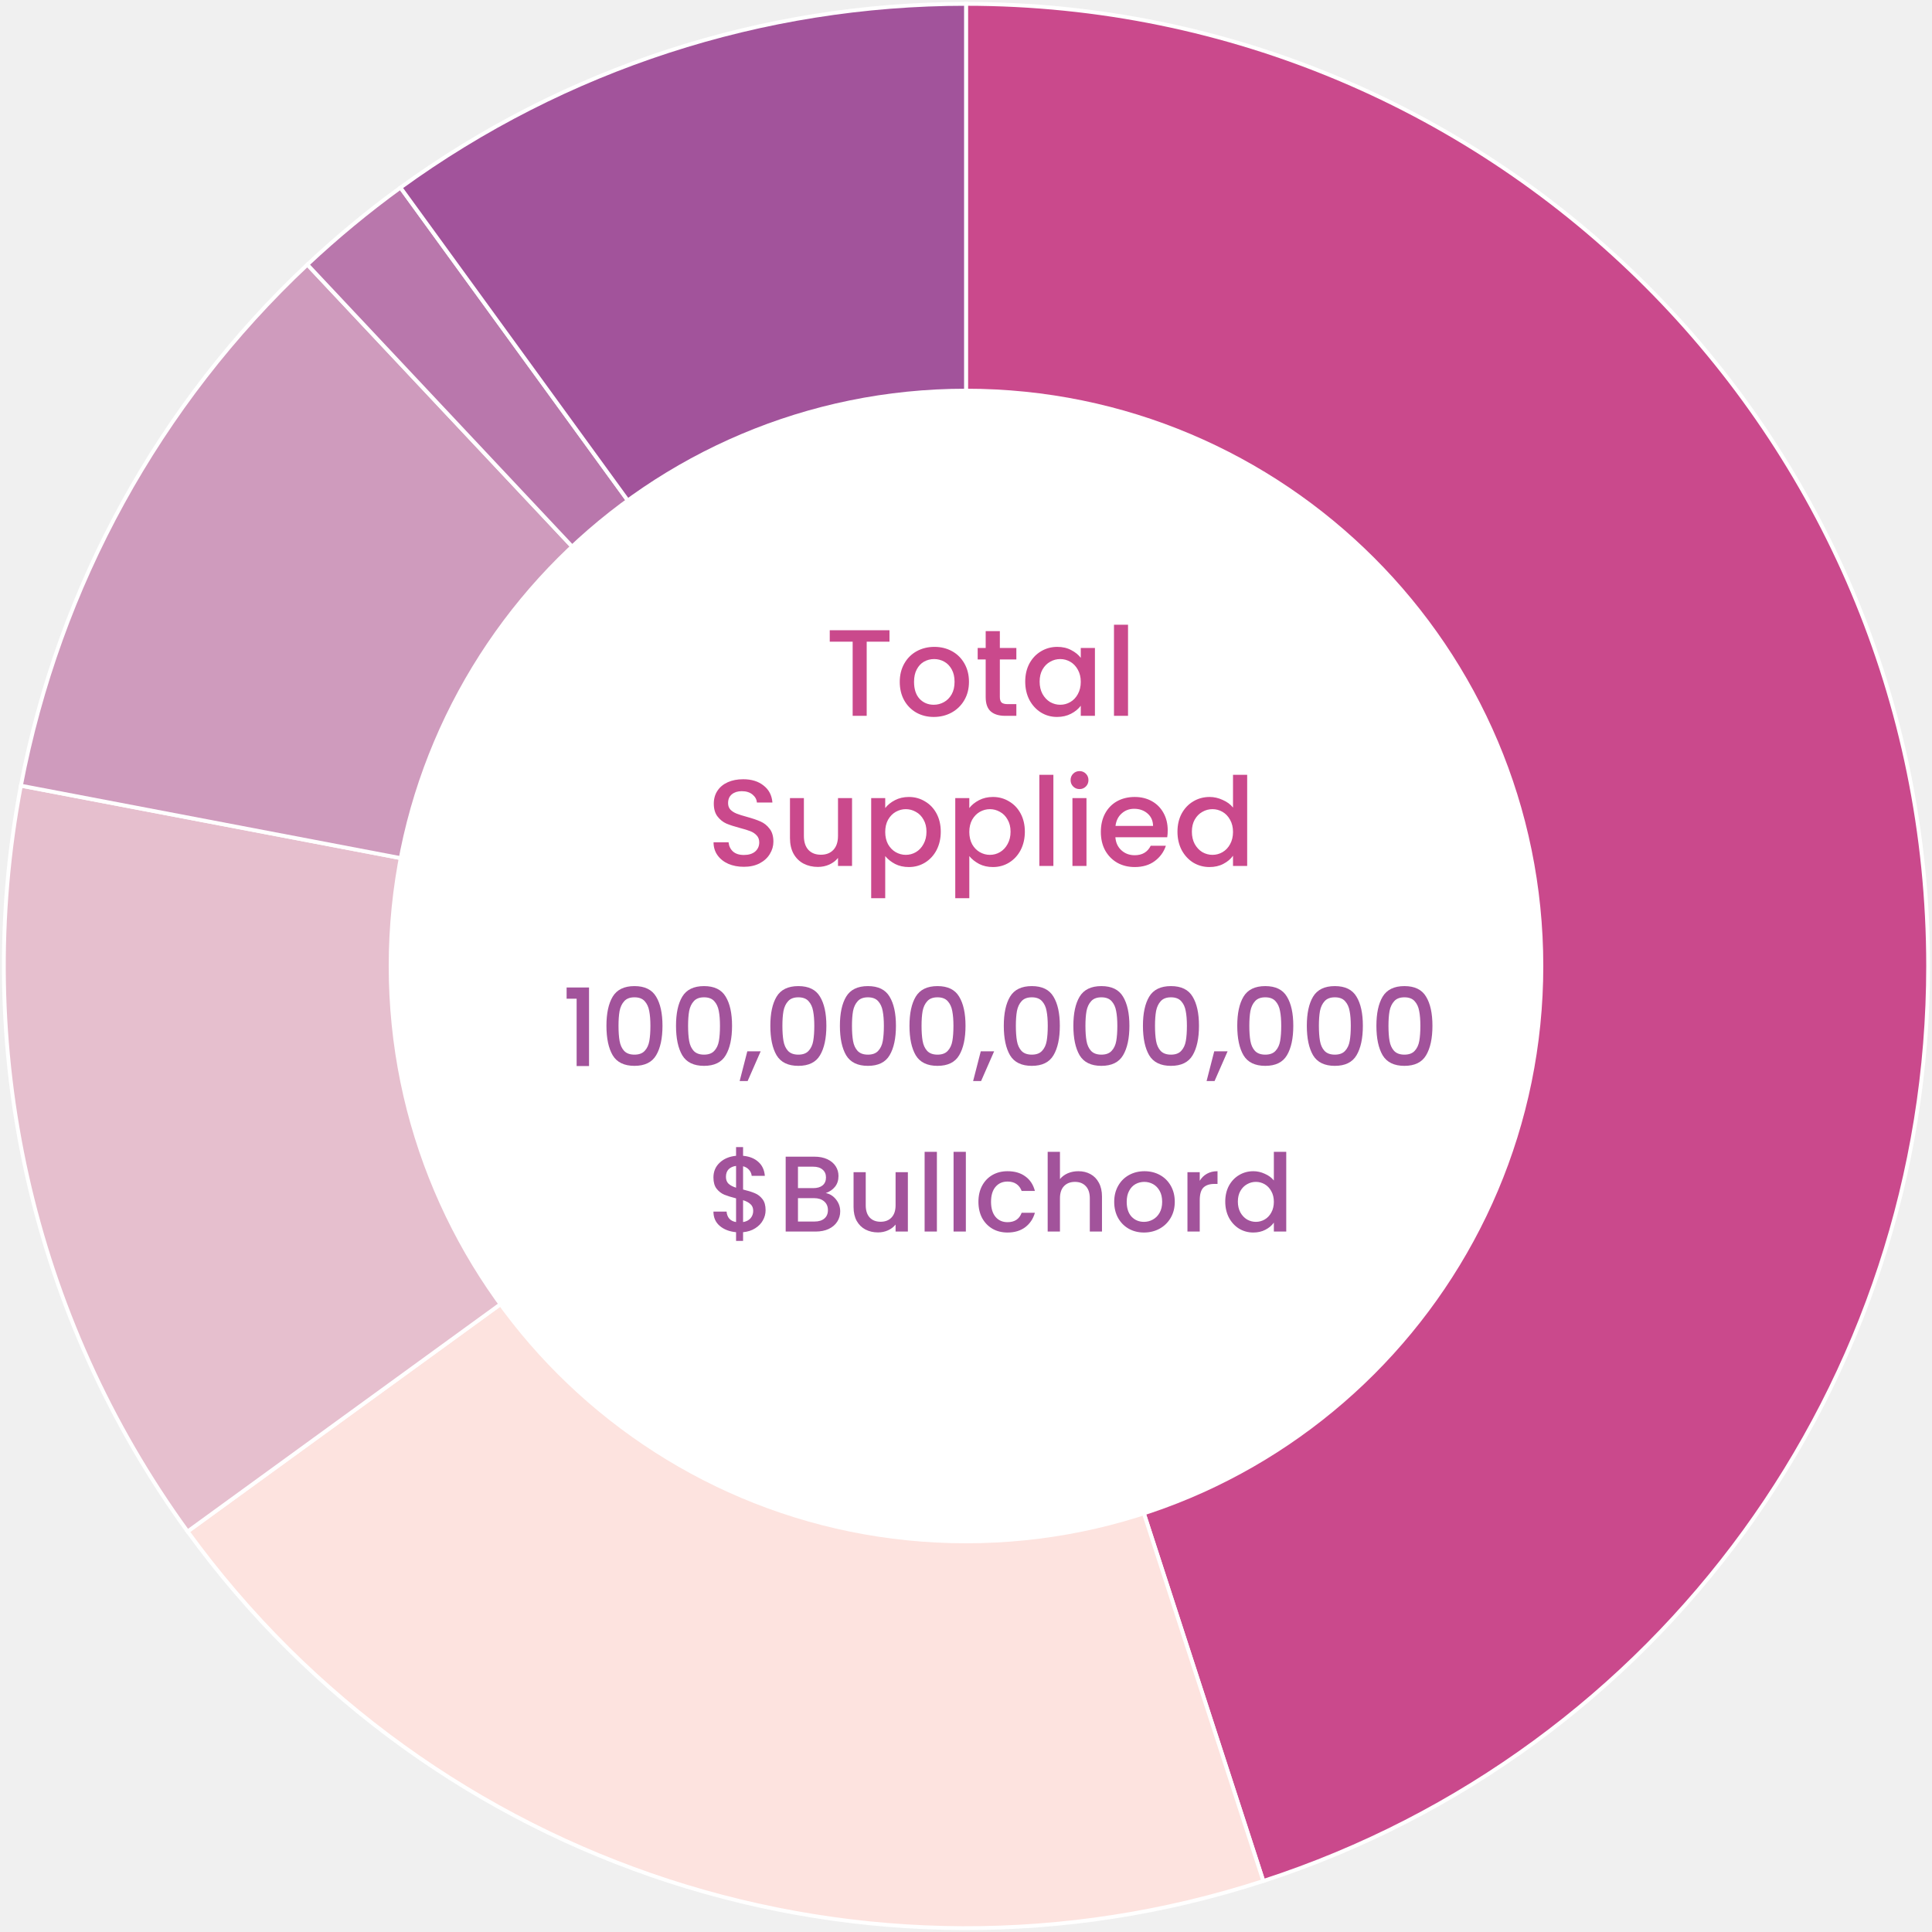
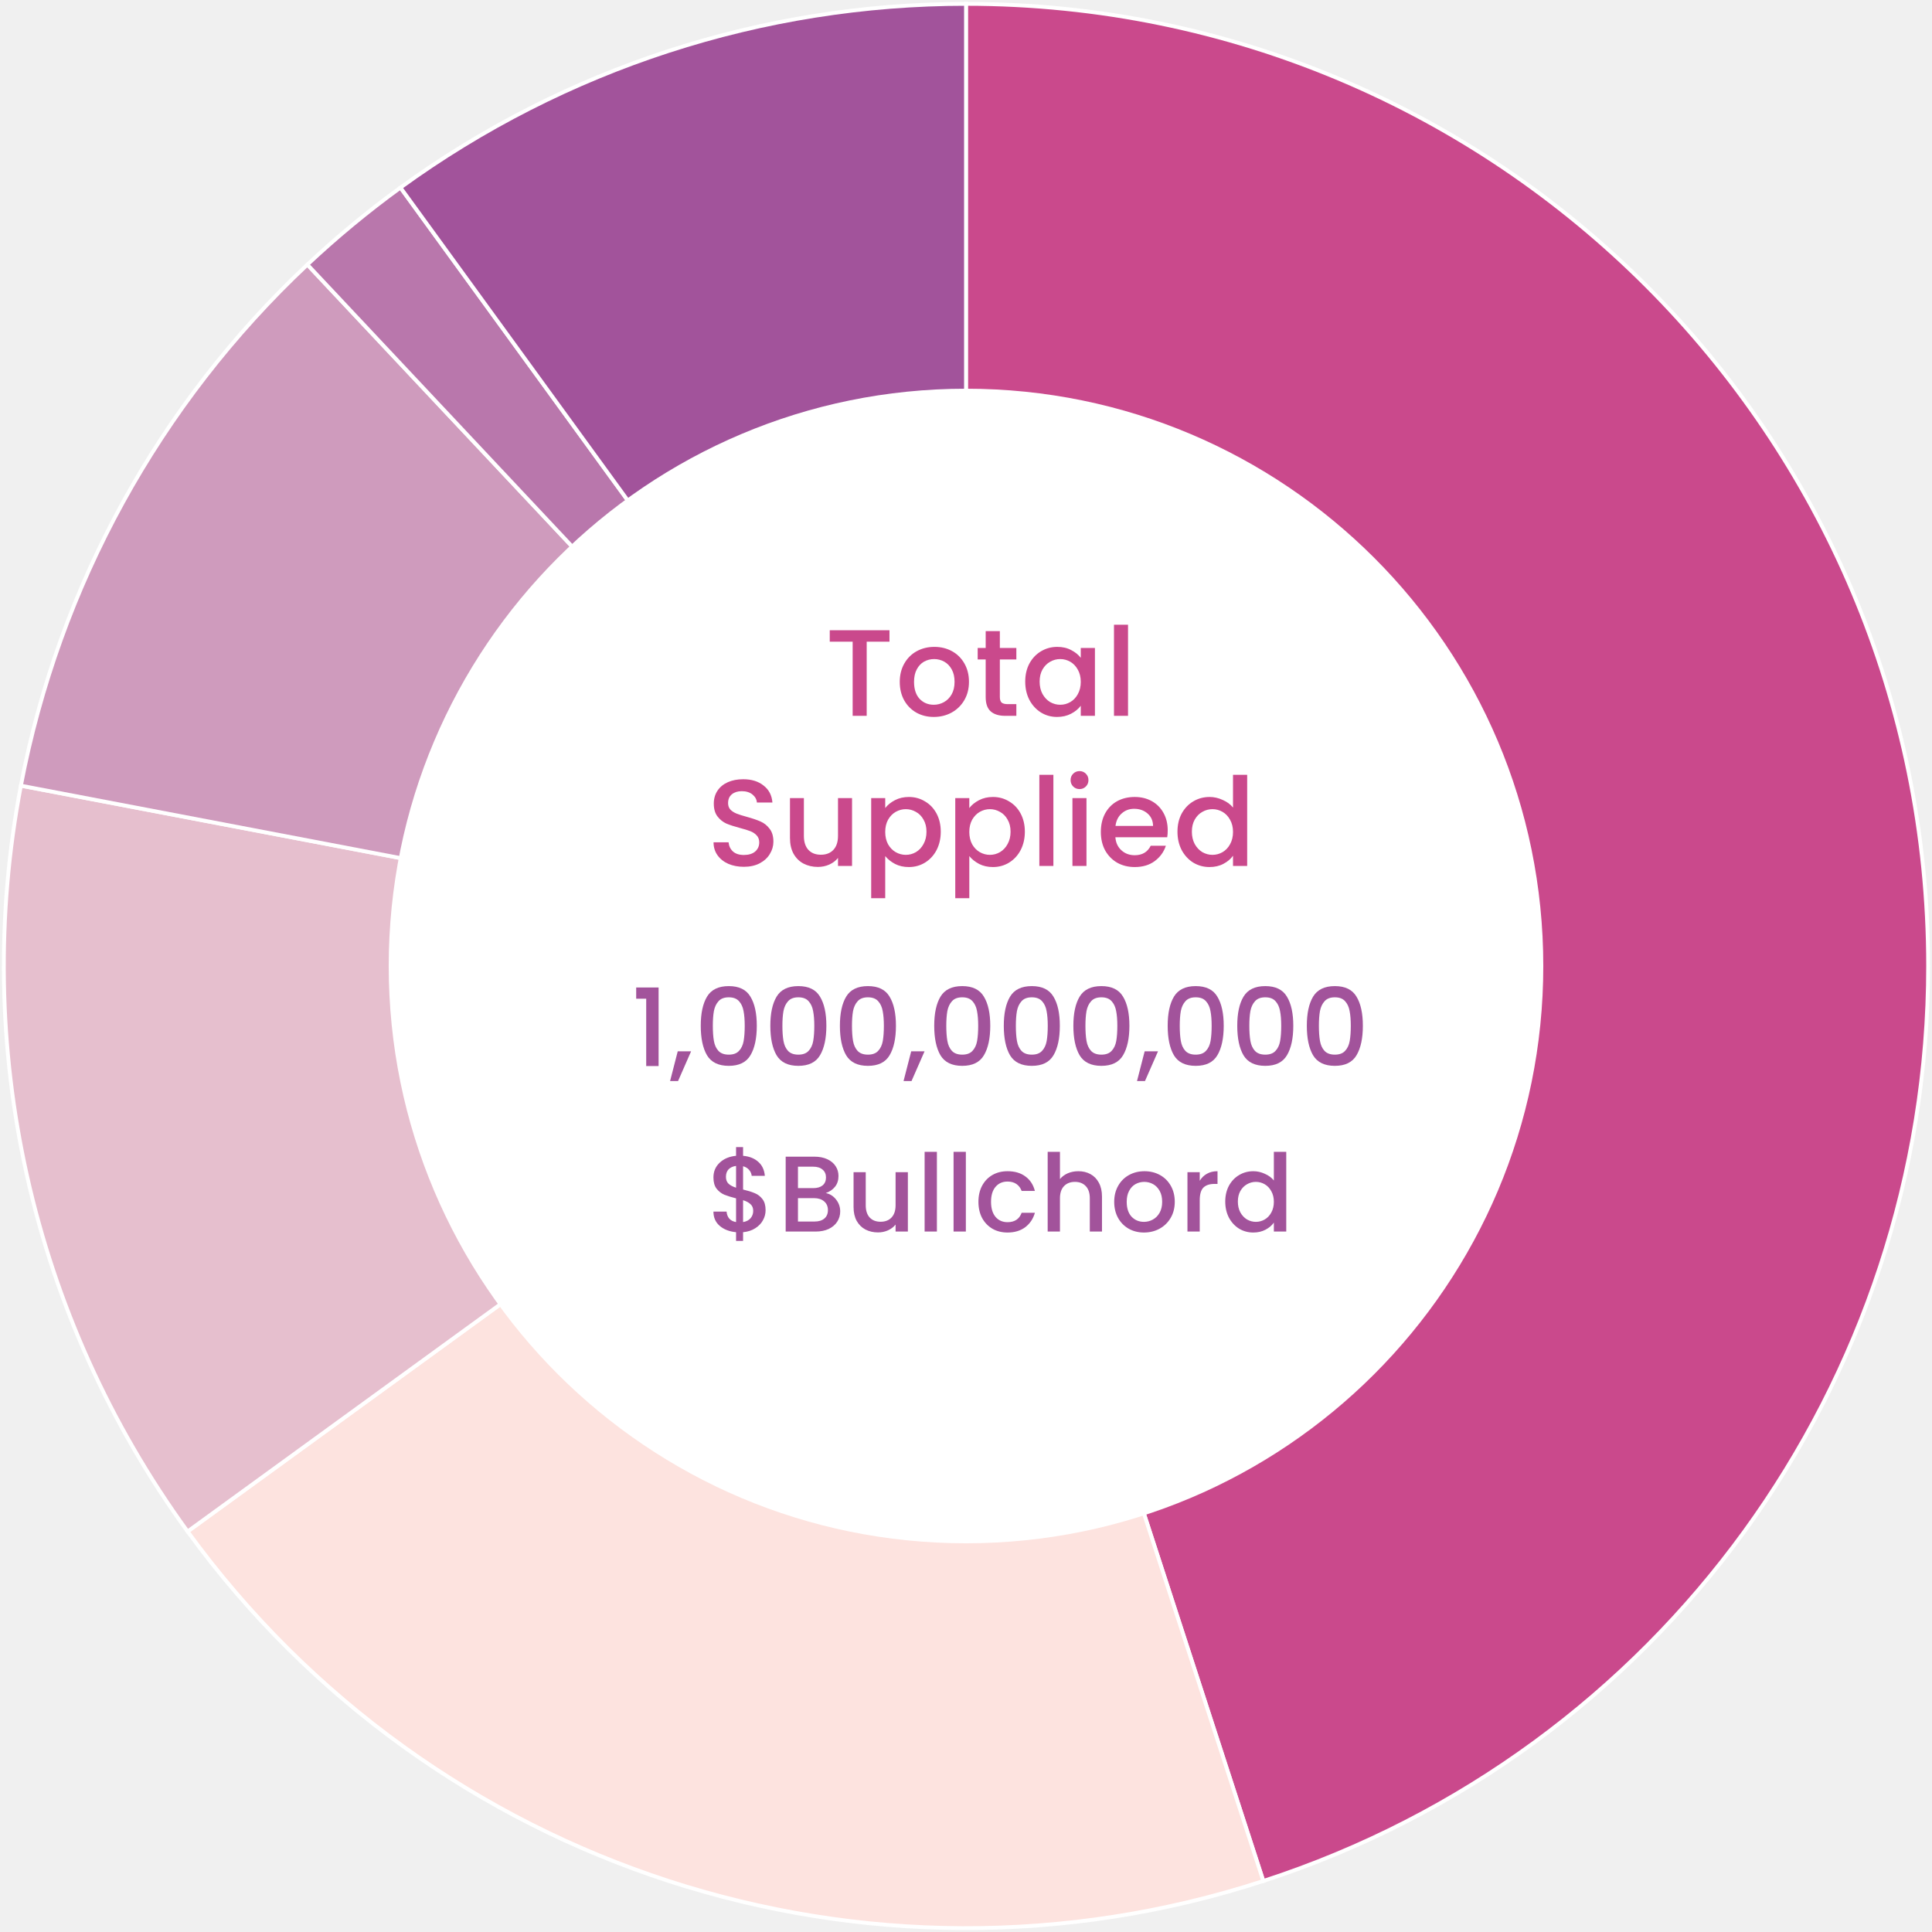
<svg xmlns="http://www.w3.org/2000/svg" width="502" height="502" viewBox="0 0 502 502" fill="none">
  <path d="M251.001 250.991V1C389.071 1 501 112.925 501 250.991C501 359.294 431.26 455.28 328.255 488.747L251.001 250.991Z" fill="#CA498C" stroke="white" />
  <path d="M251.001 250.991L328.255 488.747C225.249 522.215 112.408 485.552 48.747 397.933L251.001 250.991Z" fill="#FDE3DF" stroke="white" />
  <path d="M251.001 250.991L48.747 397.932C8.172 342.088 -7.505 271.952 5.429 204.147L251.001 250.991Z" fill="#E6BFCE" stroke="white" />
  <path d="M251.001 250.991L5.429 204.147C15.322 152.289 41.379 104.894 79.864 68.755L251.001 250.991Z" fill="#CF9BBD" stroke="white" />
  <path d="M251.001 250.991L79.864 68.755C87.501 61.585 95.58 54.901 104.055 48.744L251.001 250.991Z" fill="#B977AC" stroke="white" />
  <path d="M251.001 250.991L104.055 48.744C146.766 17.713 198.206 1 251.001 1V250.991Z" fill="#A2539B" stroke="white" />
  <circle cx="251" cy="251" r="150" fill="white" />
  <path d="M231.118 163.76V166.736H225.198V186H221.55V166.736H215.598V163.76H231.118ZM242.62 186.288C240.956 186.288 239.452 185.915 238.108 185.168C236.764 184.4 235.708 183.333 234.94 181.968C234.172 180.581 233.788 178.981 233.788 177.168C233.788 175.376 234.183 173.787 234.972 172.4C235.762 171.013 236.839 169.947 238.204 169.2C239.57 168.453 241.095 168.08 242.78 168.08C244.466 168.08 245.991 168.453 247.356 169.2C248.722 169.947 249.799 171.013 250.588 172.4C251.378 173.787 251.772 175.376 251.772 177.168C251.772 178.96 251.367 180.549 250.556 181.936C249.746 183.323 248.636 184.4 247.228 185.168C245.842 185.915 244.306 186.288 242.62 186.288ZM242.62 183.12C243.559 183.12 244.434 182.896 245.244 182.448C246.076 182 246.748 181.328 247.26 180.432C247.772 179.536 248.028 178.448 248.028 177.168C248.028 175.888 247.783 174.811 247.292 173.936C246.802 173.04 246.151 172.368 245.34 171.92C244.53 171.472 243.655 171.248 242.716 171.248C241.778 171.248 240.903 171.472 240.092 171.92C239.303 172.368 238.674 173.04 238.204 173.936C237.735 174.811 237.5 175.888 237.5 177.168C237.5 179.067 237.98 180.539 238.94 181.584C239.922 182.608 241.148 183.12 242.62 183.12ZM259.795 171.344V181.104C259.795 181.765 259.944 182.245 260.243 182.544C260.563 182.821 261.096 182.96 261.843 182.96H264.083V186H261.203C259.56 186 258.301 185.616 257.427 184.848C256.552 184.08 256.115 182.832 256.115 181.104V171.344H254.035V168.368H256.115V163.984H259.795V168.368H264.083V171.344H259.795ZM266.389 177.104C266.389 175.333 266.752 173.765 267.477 172.4C268.224 171.035 269.226 169.979 270.485 169.232C271.765 168.464 273.173 168.08 274.709 168.08C276.096 168.08 277.301 168.357 278.325 168.912C279.37 169.445 280.202 170.117 280.821 170.928V168.368H284.501V186H280.821V183.376C280.202 184.208 279.36 184.901 278.293 185.456C277.226 186.011 276.01 186.288 274.645 186.288C273.13 186.288 271.744 185.904 270.485 185.136C269.226 184.347 268.224 183.259 267.477 181.872C266.752 180.464 266.389 178.875 266.389 177.104ZM280.821 177.168C280.821 175.952 280.565 174.896 280.053 174C279.562 173.104 278.912 172.421 278.101 171.952C277.29 171.483 276.416 171.248 275.477 171.248C274.538 171.248 273.664 171.483 272.853 171.952C272.042 172.4 271.381 173.072 270.869 173.968C270.378 174.843 270.133 175.888 270.133 177.104C270.133 178.32 270.378 179.387 270.869 180.304C271.381 181.221 272.042 181.925 272.853 182.416C273.685 182.885 274.56 183.12 275.477 183.12C276.416 183.12 277.29 182.885 278.101 182.416C278.912 181.947 279.562 181.264 280.053 180.368C280.565 179.451 280.821 178.384 280.821 177.168ZM293.1 162.32V186H289.452V162.32H293.1ZM193.277 225.224C191.784 225.224 190.44 224.968 189.245 224.456C188.051 223.923 187.112 223.176 186.429 222.216C185.747 221.256 185.405 220.136 185.405 218.856H189.309C189.395 219.816 189.768 220.605 190.429 221.224C191.112 221.843 192.061 222.152 193.277 222.152C194.536 222.152 195.517 221.853 196.221 221.256C196.925 220.637 197.277 219.848 197.277 218.888C197.277 218.141 197.053 217.533 196.605 217.064C196.179 216.595 195.635 216.232 194.973 215.976C194.333 215.72 193.437 215.443 192.285 215.144C190.835 214.76 189.651 214.376 188.733 213.992C187.837 213.587 187.069 212.968 186.429 212.136C185.789 211.304 185.469 210.195 185.469 208.808C185.469 207.528 185.789 206.408 186.429 205.448C187.069 204.488 187.965 203.752 189.117 203.24C190.269 202.728 191.603 202.472 193.117 202.472C195.272 202.472 197.032 203.016 198.397 204.104C199.784 205.171 200.552 206.643 200.701 208.52H196.669C196.605 207.709 196.221 207.016 195.517 206.44C194.813 205.864 193.885 205.576 192.733 205.576C191.688 205.576 190.835 205.843 190.173 206.376C189.512 206.909 189.181 207.677 189.181 208.68C189.181 209.363 189.384 209.928 189.789 210.376C190.216 210.803 190.749 211.144 191.389 211.4C192.029 211.656 192.904 211.933 194.013 212.232C195.485 212.637 196.68 213.043 197.597 213.448C198.536 213.853 199.325 214.483 199.965 215.336C200.627 216.168 200.957 217.288 200.957 218.696C200.957 219.827 200.648 220.893 200.029 221.896C199.432 222.899 198.547 223.709 197.373 224.328C196.221 224.925 194.856 225.224 193.277 225.224ZM221.39 207.368V225H217.742V222.92C217.166 223.645 216.409 224.221 215.47 224.648C214.553 225.053 213.571 225.256 212.526 225.256C211.139 225.256 209.891 224.968 208.782 224.392C207.694 223.816 206.83 222.963 206.19 221.832C205.571 220.701 205.262 219.336 205.262 217.736V207.368H208.878V217.192C208.878 218.771 209.273 219.987 210.062 220.84C210.851 221.672 211.929 222.088 213.294 222.088C214.659 222.088 215.737 221.672 216.526 220.84C217.337 219.987 217.742 218.771 217.742 217.192V207.368H221.39ZM230.011 209.96C230.63 209.149 231.472 208.467 232.539 207.912C233.606 207.357 234.811 207.08 236.155 207.08C237.691 207.08 239.088 207.464 240.347 208.232C241.627 208.979 242.63 210.035 243.355 211.4C244.08 212.765 244.443 214.333 244.443 216.104C244.443 217.875 244.08 219.464 243.355 220.872C242.63 222.259 241.627 223.347 240.347 224.136C239.088 224.904 237.691 225.288 236.155 225.288C234.811 225.288 233.616 225.021 232.571 224.488C231.526 223.933 230.672 223.251 230.011 222.44V233.384H226.363V207.368H230.011V209.96ZM240.731 216.104C240.731 214.888 240.475 213.843 239.963 212.968C239.472 212.072 238.811 211.4 237.979 210.952C237.168 210.483 236.294 210.248 235.355 210.248C234.438 210.248 233.563 210.483 232.731 210.952C231.92 211.421 231.259 212.104 230.747 213C230.256 213.896 230.011 214.952 230.011 216.168C230.011 217.384 230.256 218.451 230.747 219.368C231.259 220.264 231.92 220.947 232.731 221.416C233.563 221.885 234.438 222.12 235.355 222.12C236.294 222.12 237.168 221.885 237.979 221.416C238.811 220.925 239.472 220.221 239.963 219.304C240.475 218.387 240.731 217.32 240.731 216.104ZM251.859 209.96C252.477 209.149 253.32 208.467 254.387 207.912C255.453 207.357 256.659 207.08 258.003 207.08C259.539 207.08 260.936 207.464 262.195 208.232C263.475 208.979 264.477 210.035 265.203 211.4C265.928 212.765 266.291 214.333 266.291 216.104C266.291 217.875 265.928 219.464 265.203 220.872C264.477 222.259 263.475 223.347 262.195 224.136C260.936 224.904 259.539 225.288 258.003 225.288C256.659 225.288 255.464 225.021 254.419 224.488C253.373 223.933 252.52 223.251 251.859 222.44V233.384H248.211V207.368H251.859V209.96ZM262.579 216.104C262.579 214.888 262.323 213.843 261.811 212.968C261.32 212.072 260.659 211.4 259.827 210.952C259.016 210.483 258.141 210.248 257.203 210.248C256.285 210.248 255.411 210.483 254.579 210.952C253.768 211.421 253.107 212.104 252.595 213C252.104 213.896 251.859 214.952 251.859 216.168C251.859 217.384 252.104 218.451 252.595 219.368C253.107 220.264 253.768 220.947 254.579 221.416C255.411 221.885 256.285 222.12 257.203 222.12C258.141 222.12 259.016 221.885 259.827 221.416C260.659 220.925 261.32 220.221 261.811 219.304C262.323 218.387 262.579 217.32 262.579 216.104ZM273.706 201.32V225H270.058V201.32H273.706ZM280.512 205.032C279.85 205.032 279.296 204.808 278.848 204.36C278.4 203.912 278.176 203.357 278.176 202.696C278.176 202.035 278.4 201.48 278.848 201.032C279.296 200.584 279.85 200.36 280.512 200.36C281.152 200.36 281.696 200.584 282.144 201.032C282.592 201.48 282.816 202.035 282.816 202.696C282.816 203.357 282.592 203.912 282.144 204.36C281.696 204.808 281.152 205.032 280.512 205.032ZM282.304 207.368V225H278.656V207.368H282.304ZM303.413 215.752C303.413 216.413 303.37 217.011 303.285 217.544H289.813C289.92 218.952 290.442 220.083 291.381 220.936C292.32 221.789 293.472 222.216 294.837 222.216C296.8 222.216 298.186 221.395 298.997 219.752H302.933C302.4 221.373 301.429 222.707 300.021 223.752C298.634 224.776 296.906 225.288 294.837 225.288C293.152 225.288 291.637 224.915 290.293 224.168C288.97 223.4 287.925 222.333 287.157 220.968C286.41 219.581 286.037 217.981 286.037 216.168C286.037 214.355 286.4 212.765 287.125 211.4C287.872 210.013 288.906 208.947 290.229 208.2C291.573 207.453 293.109 207.08 294.837 207.08C296.501 207.08 297.984 207.443 299.285 208.168C300.586 208.893 301.6 209.917 302.325 211.24C303.05 212.541 303.413 214.045 303.413 215.752ZM299.605 214.6C299.584 213.256 299.104 212.179 298.165 211.368C297.226 210.557 296.064 210.152 294.677 210.152C293.418 210.152 292.341 210.557 291.445 211.368C290.549 212.157 290.016 213.235 289.845 214.6H299.605ZM305.947 216.104C305.947 214.333 306.31 212.765 307.035 211.4C307.782 210.035 308.784 208.979 310.043 208.232C311.323 207.464 312.742 207.08 314.299 207.08C315.451 207.08 316.582 207.336 317.691 207.848C318.822 208.339 319.718 209 320.379 209.832V201.32H324.059V225H320.379V222.344C319.782 223.197 318.95 223.901 317.883 224.456C316.838 225.011 315.632 225.288 314.267 225.288C312.731 225.288 311.323 224.904 310.043 224.136C308.784 223.347 307.782 222.259 307.035 220.872C306.31 219.464 305.947 217.875 305.947 216.104ZM320.379 216.168C320.379 214.952 320.123 213.896 319.611 213C319.12 212.104 318.47 211.421 317.659 210.952C316.848 210.483 315.974 210.248 315.035 210.248C314.096 210.248 313.222 210.483 312.411 210.952C311.6 211.4 310.939 212.072 310.427 212.968C309.936 213.843 309.691 214.888 309.691 216.104C309.691 217.32 309.936 218.387 310.427 219.304C310.939 220.221 311.6 220.925 312.411 221.416C313.243 221.885 314.118 222.12 315.035 222.12C315.974 222.12 316.848 221.885 317.659 221.416C318.47 220.947 319.12 220.264 319.611 219.368C320.123 218.451 320.379 217.384 320.379 216.168Z" fill="#CA498C" />
-   <path d="M147.226 259.5V256.588H153.05V277H149.83V259.5H147.226ZM157.575 266.528C157.575 263.299 158.116 260.779 159.199 258.968C160.3 257.139 162.185 256.224 164.855 256.224C167.524 256.224 169.4 257.139 170.483 258.968C171.584 260.779 172.135 263.299 172.135 266.528C172.135 269.795 171.584 272.352 170.483 274.2C169.4 276.029 167.524 276.944 164.855 276.944C162.185 276.944 160.3 276.029 159.199 274.2C158.116 272.352 157.575 269.795 157.575 266.528ZM168.999 266.528C168.999 265.016 168.896 263.737 168.691 262.692C168.504 261.647 168.112 260.797 167.515 260.144C166.917 259.472 166.031 259.136 164.855 259.136C163.679 259.136 162.792 259.472 162.195 260.144C161.597 260.797 161.196 261.647 160.991 262.692C160.804 263.737 160.711 265.016 160.711 266.528C160.711 268.096 160.804 269.412 160.991 270.476C161.177 271.54 161.569 272.399 162.167 273.052C162.783 273.705 163.679 274.032 164.855 274.032C166.031 274.032 166.917 273.705 167.515 273.052C168.131 272.399 168.532 271.54 168.719 270.476C168.905 269.412 168.999 268.096 168.999 266.528ZM175.652 266.528C175.652 263.299 176.194 260.779 177.276 258.968C178.378 257.139 180.263 256.224 182.932 256.224C185.602 256.224 187.478 257.139 188.56 258.968C189.662 260.779 190.212 263.299 190.212 266.528C190.212 269.795 189.662 272.352 188.56 274.2C187.478 276.029 185.602 276.944 182.932 276.944C180.263 276.944 178.378 276.029 177.276 274.2C176.194 272.352 175.652 269.795 175.652 266.528ZM187.076 266.528C187.076 265.016 186.974 263.737 186.768 262.692C186.582 261.647 186.19 260.797 185.592 260.144C184.995 259.472 184.108 259.136 182.932 259.136C181.756 259.136 180.87 259.472 180.272 260.144C179.675 260.797 179.274 261.647 179.068 262.692C178.882 263.737 178.788 265.016 178.788 266.528C178.788 268.096 178.882 269.412 179.068 270.476C179.255 271.54 179.647 272.399 180.244 273.052C180.86 273.705 181.756 274.032 182.932 274.032C184.108 274.032 184.995 273.705 185.592 273.052C186.208 272.399 186.61 271.54 186.796 270.476C186.983 269.412 187.076 268.096 187.076 266.528ZM197.65 273.164L194.262 280.892H192.19L194.178 273.164H197.65ZM200.159 266.528C200.159 263.299 200.7 260.779 201.783 258.968C202.884 257.139 204.769 256.224 207.439 256.224C210.108 256.224 211.984 257.139 213.067 258.968C214.168 260.779 214.719 263.299 214.719 266.528C214.719 269.795 214.168 272.352 213.067 274.2C211.984 276.029 210.108 276.944 207.439 276.944C204.769 276.944 202.884 276.029 201.783 274.2C200.7 272.352 200.159 269.795 200.159 266.528ZM211.583 266.528C211.583 265.016 211.48 263.737 211.275 262.692C211.088 261.647 210.696 260.797 210.099 260.144C209.501 259.472 208.615 259.136 207.439 259.136C206.263 259.136 205.376 259.472 204.779 260.144C204.181 260.797 203.78 261.647 203.575 262.692C203.388 263.737 203.295 265.016 203.295 266.528C203.295 268.096 203.388 269.412 203.575 270.476C203.761 271.54 204.153 272.399 204.751 273.052C205.367 273.705 206.263 274.032 207.439 274.032C208.615 274.032 209.501 273.705 210.099 273.052C210.715 272.399 211.116 271.54 211.303 270.476C211.489 269.412 211.583 268.096 211.583 266.528ZM218.236 266.528C218.236 263.299 218.778 260.779 219.86 258.968C220.962 257.139 222.847 256.224 225.516 256.224C228.186 256.224 230.062 257.139 231.144 258.968C232.246 260.779 232.796 263.299 232.796 266.528C232.796 269.795 232.246 272.352 231.144 274.2C230.062 276.029 228.186 276.944 225.516 276.944C222.847 276.944 220.962 276.029 219.86 274.2C218.778 272.352 218.236 269.795 218.236 266.528ZM229.66 266.528C229.66 265.016 229.558 263.737 229.352 262.692C229.166 261.647 228.774 260.797 228.176 260.144C227.579 259.472 226.692 259.136 225.516 259.136C224.34 259.136 223.454 259.472 222.856 260.144C222.259 260.797 221.858 261.647 221.652 262.692C221.466 263.737 221.372 265.016 221.372 266.528C221.372 268.096 221.466 269.412 221.652 270.476C221.839 271.54 222.231 272.399 222.828 273.052C223.444 273.705 224.34 274.032 225.516 274.032C226.692 274.032 227.579 273.705 228.176 273.052C228.792 272.399 229.194 271.54 229.38 270.476C229.567 269.412 229.66 268.096 229.66 266.528ZM236.314 266.528C236.314 263.299 236.855 260.779 237.938 258.968C239.039 257.139 240.924 256.224 243.594 256.224C246.263 256.224 248.139 257.139 249.222 258.968C250.323 260.779 250.874 263.299 250.874 266.528C250.874 269.795 250.323 272.352 249.222 274.2C248.139 276.029 246.263 276.944 243.594 276.944C240.924 276.944 239.039 276.029 237.938 274.2C236.855 272.352 236.314 269.795 236.314 266.528ZM247.738 266.528C247.738 265.016 247.635 263.737 247.43 262.692C247.243 261.647 246.851 260.797 246.254 260.144C245.656 259.472 244.77 259.136 243.594 259.136C242.418 259.136 241.531 259.472 240.934 260.144C240.336 260.797 239.935 261.647 239.73 262.692C239.543 263.737 239.45 265.016 239.45 266.528C239.45 268.096 239.543 269.412 239.73 270.476C239.916 271.54 240.308 272.399 240.906 273.052C241.522 273.705 242.418 274.032 243.594 274.032C244.77 274.032 245.656 273.705 246.254 273.052C246.87 272.399 247.271 271.54 247.458 270.476C247.644 269.412 247.738 268.096 247.738 266.528ZM258.311 273.164L254.923 280.892H252.851L254.839 273.164H258.311ZM260.82 266.528C260.82 263.299 261.362 260.779 262.444 258.968C263.546 257.139 265.431 256.224 268.1 256.224C270.77 256.224 272.646 257.139 273.728 258.968C274.83 260.779 275.38 263.299 275.38 266.528C275.38 269.795 274.83 272.352 273.728 274.2C272.646 276.029 270.77 276.944 268.1 276.944C265.431 276.944 263.546 276.029 262.444 274.2C261.362 272.352 260.82 269.795 260.82 266.528ZM272.244 266.528C272.244 265.016 272.142 263.737 271.936 262.692C271.75 261.647 271.358 260.797 270.76 260.144C270.163 259.472 269.276 259.136 268.1 259.136C266.924 259.136 266.038 259.472 265.44 260.144C264.843 260.797 264.442 261.647 264.236 262.692C264.05 263.737 263.956 265.016 263.956 266.528C263.956 268.096 264.05 269.412 264.236 270.476C264.423 271.54 264.815 272.399 265.412 273.052C266.028 273.705 266.924 274.032 268.1 274.032C269.276 274.032 270.163 273.705 270.76 273.052C271.376 272.399 271.778 271.54 271.964 270.476C272.151 269.412 272.244 268.096 272.244 266.528ZM278.898 266.528C278.898 263.299 279.439 260.779 280.522 258.968C281.623 257.139 283.508 256.224 286.178 256.224C288.847 256.224 290.723 257.139 291.806 258.968C292.907 260.779 293.458 263.299 293.458 266.528C293.458 269.795 292.907 272.352 291.806 274.2C290.723 276.029 288.847 276.944 286.178 276.944C283.508 276.944 281.623 276.029 280.522 274.2C279.439 272.352 278.898 269.795 278.898 266.528ZM290.322 266.528C290.322 265.016 290.219 263.737 290.014 262.692C289.827 261.647 289.435 260.797 288.838 260.144C288.24 259.472 287.354 259.136 286.178 259.136C285.002 259.136 284.115 259.472 283.518 260.144C282.92 260.797 282.519 261.647 282.314 262.692C282.127 263.737 282.034 265.016 282.034 266.528C282.034 268.096 282.127 269.412 282.314 270.476C282.5 271.54 282.892 272.399 283.49 273.052C284.106 273.705 285.002 274.032 286.178 274.032C287.354 274.032 288.24 273.705 288.838 273.052C289.454 272.399 289.855 271.54 290.042 270.476C290.228 269.412 290.322 268.096 290.322 266.528ZM296.975 266.528C296.975 263.299 297.517 260.779 298.599 258.968C299.701 257.139 301.586 256.224 304.255 256.224C306.925 256.224 308.801 257.139 309.883 258.968C310.985 260.779 311.535 263.299 311.535 266.528C311.535 269.795 310.985 272.352 309.883 274.2C308.801 276.029 306.925 276.944 304.255 276.944C301.586 276.944 299.701 276.029 298.599 274.2C297.517 272.352 296.975 269.795 296.975 266.528ZM308.399 266.528C308.399 265.016 308.297 263.737 308.091 262.692C307.905 261.647 307.513 260.797 306.915 260.144C306.318 259.472 305.431 259.136 304.255 259.136C303.079 259.136 302.193 259.472 301.595 260.144C300.998 260.797 300.597 261.647 300.391 262.692C300.205 263.737 300.111 265.016 300.111 266.528C300.111 268.096 300.205 269.412 300.391 270.476C300.578 271.54 300.97 272.399 301.567 273.052C302.183 273.705 303.079 274.032 304.255 274.032C305.431 274.032 306.318 273.705 306.915 273.052C307.531 272.399 307.933 271.54 308.119 270.476C308.306 269.412 308.399 268.096 308.399 266.528ZM318.973 273.164L315.585 280.892H313.513L315.501 273.164H318.973ZM321.482 266.528C321.482 263.299 322.023 260.779 323.106 258.968C324.207 257.139 326.093 256.224 328.762 256.224C331.431 256.224 333.307 257.139 334.39 258.968C335.491 260.779 336.042 263.299 336.042 266.528C336.042 269.795 335.491 272.352 334.39 274.2C333.307 276.029 331.431 276.944 328.762 276.944C326.093 276.944 324.207 276.029 323.106 274.2C322.023 272.352 321.482 269.795 321.482 266.528ZM332.906 266.528C332.906 265.016 332.803 263.737 332.598 262.692C332.411 261.647 332.019 260.797 331.422 260.144C330.825 259.472 329.938 259.136 328.762 259.136C327.586 259.136 326.699 259.472 326.102 260.144C325.505 260.797 325.103 261.647 324.898 262.692C324.711 263.737 324.618 265.016 324.618 266.528C324.618 268.096 324.711 269.412 324.898 270.476C325.085 271.54 325.477 272.399 326.074 273.052C326.69 273.705 327.586 274.032 328.762 274.032C329.938 274.032 330.825 273.705 331.422 273.052C332.038 272.399 332.439 271.54 332.626 270.476C332.813 269.412 332.906 268.096 332.906 266.528ZM339.559 266.528C339.559 263.299 340.101 260.779 341.183 258.968C342.285 257.139 344.17 256.224 346.839 256.224C349.509 256.224 351.385 257.139 352.467 258.968C353.569 260.779 354.119 263.299 354.119 266.528C354.119 269.795 353.569 272.352 352.467 274.2C351.385 276.029 349.509 276.944 346.839 276.944C344.17 276.944 342.285 276.029 341.183 274.2C340.101 272.352 339.559 269.795 339.559 266.528ZM350.983 266.528C350.983 265.016 350.881 263.737 350.675 262.692C350.489 261.647 350.097 260.797 349.499 260.144C348.902 259.472 348.015 259.136 346.839 259.136C345.663 259.136 344.777 259.472 344.179 260.144C343.582 260.797 343.181 261.647 342.975 262.692C342.789 263.737 342.695 265.016 342.695 266.528C342.695 268.096 342.789 269.412 342.975 270.476C343.162 271.54 343.554 272.399 344.151 273.052C344.767 273.705 345.663 274.032 346.839 274.032C348.015 274.032 348.902 273.705 349.499 273.052C350.115 272.399 350.517 271.54 350.703 270.476C350.89 269.412 350.983 268.096 350.983 266.528ZM357.637 266.528C357.637 263.299 358.178 260.779 359.261 258.968C360.362 257.139 362.248 256.224 364.917 256.224C367.586 256.224 369.462 257.139 370.545 258.968C371.646 260.779 372.197 263.299 372.197 266.528C372.197 269.795 371.646 272.352 370.545 274.2C369.462 276.029 367.586 276.944 364.917 276.944C362.248 276.944 360.362 276.029 359.261 274.2C358.178 272.352 357.637 269.795 357.637 266.528ZM369.061 266.528C369.061 265.016 368.958 263.737 368.753 262.692C368.566 261.647 368.174 260.797 367.577 260.144C366.98 259.472 366.093 259.136 364.917 259.136C363.741 259.136 362.854 259.472 362.257 260.144C361.66 260.797 361.258 261.647 361.053 262.692C360.866 263.737 360.773 265.016 360.773 266.528C360.773 268.096 360.866 269.412 361.053 270.476C361.24 271.54 361.632 272.399 362.229 273.052C362.845 273.705 363.741 274.032 364.917 274.032C366.093 274.032 366.98 273.705 367.577 273.052C368.193 272.399 368.594 271.54 368.781 270.476C368.968 269.412 369.061 268.096 369.061 266.528ZM198.928 314.456C198.928 315.389 198.695 316.267 198.228 317.088C197.78 317.909 197.108 318.6 196.212 319.16C195.335 319.72 194.29 320.056 193.076 320.168V322.436H191.256V320.168C189.502 320 188.083 319.449 187 318.516C185.918 317.583 185.376 316.351 185.376 314.82H188.792C188.848 315.548 189.082 316.155 189.492 316.64C189.903 317.107 190.491 317.405 191.256 317.536V311.376C190.006 311.059 188.988 310.741 188.204 310.424C187.42 310.088 186.748 309.565 186.188 308.856C185.647 308.147 185.376 307.176 185.376 305.944C185.376 304.395 185.918 303.116 187 302.108C188.083 301.081 189.502 300.484 191.256 300.316V298.048H193.076V300.316C194.719 300.465 196.035 300.988 197.024 301.884C198.032 302.761 198.602 303.975 198.732 305.524H195.316C195.26 304.945 195.036 304.432 194.644 303.984C194.252 303.517 193.73 303.2 193.076 303.032V309.08C194.327 309.379 195.344 309.696 196.128 310.032C196.912 310.349 197.575 310.863 198.116 311.572C198.658 312.263 198.928 313.224 198.928 314.456ZM188.624 305.776C188.624 306.541 188.848 307.139 189.296 307.568C189.763 307.997 190.416 308.343 191.256 308.604V302.948C190.454 303.041 189.81 303.331 189.324 303.816C188.858 304.301 188.624 304.955 188.624 305.776ZM193.076 317.536C193.898 317.405 194.542 317.079 195.008 316.556C195.475 316.015 195.708 315.371 195.708 314.624C195.708 313.877 195.475 313.299 195.008 312.888C194.56 312.459 193.916 312.113 193.076 311.852V317.536ZM214.563 310.004C215.608 310.191 216.495 310.741 217.223 311.656C217.951 312.571 218.315 313.607 218.315 314.764C218.315 315.753 218.054 316.649 217.531 317.452C217.027 318.236 216.29 318.861 215.319 319.328C214.348 319.776 213.219 320 211.931 320H204.147V300.54H211.567C212.892 300.54 214.031 300.764 214.983 301.212C215.935 301.66 216.654 302.267 217.139 303.032C217.624 303.779 217.867 304.619 217.867 305.552C217.867 306.672 217.568 307.605 216.971 308.352C216.374 309.099 215.571 309.649 214.563 310.004ZM207.339 308.716H211.287C212.332 308.716 213.144 308.483 213.723 308.016C214.32 307.531 214.619 306.84 214.619 305.944C214.619 305.067 214.32 304.385 213.723 303.9C213.144 303.396 212.332 303.144 211.287 303.144H207.339V308.716ZM211.651 317.396C212.734 317.396 213.583 317.135 214.199 316.612C214.815 316.089 215.123 315.361 215.123 314.428C215.123 313.476 214.796 312.72 214.143 312.16C213.49 311.6 212.622 311.32 211.539 311.32H207.339V317.396H211.651ZM235.896 304.572V320H232.704V318.18C232.2 318.815 231.537 319.319 230.716 319.692C229.913 320.047 229.054 320.224 228.14 320.224C226.926 320.224 225.834 319.972 224.864 319.468C223.912 318.964 223.156 318.217 222.596 317.228C222.054 316.239 221.784 315.044 221.784 313.644V304.572H224.948V313.168C224.948 314.549 225.293 315.613 225.984 316.36C226.674 317.088 227.617 317.452 228.812 317.452C230.006 317.452 230.949 317.088 231.64 316.36C232.349 315.613 232.704 314.549 232.704 313.168V304.572H235.896ZM243.439 299.28V320H240.247V299.28H243.439ZM250.962 299.28V320H247.77V299.28H250.962ZM254.229 312.272C254.229 310.685 254.546 309.295 255.181 308.1C255.834 306.887 256.73 305.953 257.869 305.3C259.008 304.647 260.314 304.32 261.789 304.32C263.656 304.32 265.196 304.768 266.409 305.664C267.641 306.541 268.472 307.801 268.901 309.444H265.457C265.177 308.679 264.729 308.081 264.113 307.652C263.497 307.223 262.722 307.008 261.789 307.008C260.482 307.008 259.437 307.475 258.653 308.408C257.888 309.323 257.505 310.611 257.505 312.272C257.505 313.933 257.888 315.231 258.653 316.164C259.437 317.097 260.482 317.564 261.789 317.564C263.637 317.564 264.86 316.752 265.457 315.128H268.901C268.453 316.696 267.613 317.947 266.381 318.88C265.149 319.795 263.618 320.252 261.789 320.252C260.314 320.252 259.008 319.925 257.869 319.272C256.73 318.6 255.834 317.667 255.181 316.472C254.546 315.259 254.229 313.859 254.229 312.272ZM280.202 304.32C281.378 304.32 282.423 304.572 283.338 305.076C284.271 305.58 284.999 306.327 285.522 307.316C286.063 308.305 286.334 309.5 286.334 310.9V320H283.17V311.376C283.17 309.995 282.825 308.94 282.134 308.212C281.443 307.465 280.501 307.092 279.306 307.092C278.111 307.092 277.159 307.465 276.45 308.212C275.759 308.94 275.414 309.995 275.414 311.376V320H272.222V299.28H275.414V306.364C275.955 305.711 276.637 305.207 277.458 304.852C278.298 304.497 279.213 304.32 280.202 304.32ZM297.238 320.252C295.782 320.252 294.466 319.925 293.29 319.272C292.114 318.6 291.19 317.667 290.518 316.472C289.846 315.259 289.51 313.859 289.51 312.272C289.51 310.704 289.855 309.313 290.546 308.1C291.236 306.887 292.179 305.953 293.374 305.3C294.568 304.647 295.903 304.32 297.378 304.32C298.852 304.32 300.187 304.647 301.382 305.3C302.576 305.953 303.519 306.887 304.21 308.1C304.9 309.313 305.246 310.704 305.246 312.272C305.246 313.84 304.891 315.231 304.182 316.444C303.472 317.657 302.502 318.6 301.27 319.272C300.056 319.925 298.712 320.252 297.238 320.252ZM297.238 317.48C298.059 317.48 298.824 317.284 299.534 316.892C300.262 316.5 300.85 315.912 301.298 315.128C301.746 314.344 301.97 313.392 301.97 312.272C301.97 311.152 301.755 310.209 301.326 309.444C300.896 308.66 300.327 308.072 299.618 307.68C298.908 307.288 298.143 307.092 297.322 307.092C296.5 307.092 295.735 307.288 295.026 307.68C294.335 308.072 293.784 308.66 293.374 309.444C292.963 310.209 292.758 311.152 292.758 312.272C292.758 313.933 293.178 315.221 294.018 316.136C294.876 317.032 295.95 317.48 297.238 317.48ZM311.733 306.812C312.2 306.028 312.816 305.421 313.581 304.992C314.365 304.544 315.289 304.32 316.353 304.32V307.624H315.541C314.291 307.624 313.339 307.941 312.685 308.576C312.051 309.211 311.733 310.312 311.733 311.88V320H308.541V304.572H311.733V306.812ZM318.363 312.216C318.363 310.667 318.681 309.295 319.315 308.1C319.969 306.905 320.846 305.981 321.947 305.328C323.067 304.656 324.309 304.32 325.671 304.32C326.679 304.32 327.669 304.544 328.639 304.992C329.629 305.421 330.413 306 330.991 306.728V299.28H334.211V320H330.991V317.676C330.469 318.423 329.741 319.039 328.807 319.524C327.893 320.009 326.838 320.252 325.643 320.252C324.299 320.252 323.067 319.916 321.947 319.244C320.846 318.553 319.969 317.601 319.315 316.388C318.681 315.156 318.363 313.765 318.363 312.216ZM330.991 312.272C330.991 311.208 330.767 310.284 330.319 309.5C329.89 308.716 329.321 308.119 328.611 307.708C327.902 307.297 327.137 307.092 326.315 307.092C325.494 307.092 324.729 307.297 324.019 307.708C323.31 308.1 322.731 308.688 322.283 309.472C321.854 310.237 321.639 311.152 321.639 312.216C321.639 313.28 321.854 314.213 322.283 315.016C322.731 315.819 323.31 316.435 324.019 316.864C324.747 317.275 325.513 317.48 326.315 317.48C327.137 317.48 327.902 317.275 328.611 316.864C329.321 316.453 329.89 315.856 330.319 315.072C330.767 314.269 330.991 313.336 330.991 312.272Z" fill="#A2539B" />
+   <path d="M165.303 259.5V256.588H171.127V277H167.907V259.5H165.303ZM179.572 273.164L176.184 280.892H174.112L176.1 273.164H179.572ZM182.081 266.528C182.081 263.299 182.623 260.779 183.705 258.968C184.807 257.139 186.692 256.224 189.361 256.224C192.031 256.224 193.907 257.139 194.989 258.968C196.091 260.779 196.641 263.299 196.641 266.528C196.641 269.795 196.091 272.352 194.989 274.2C193.907 276.029 192.031 276.944 189.361 276.944C186.692 276.944 184.807 276.029 183.705 274.2C182.623 272.352 182.081 269.795 182.081 266.528ZM193.505 266.528C193.505 265.016 193.403 263.737 193.197 262.692C193.011 261.647 192.619 260.797 192.021 260.144C191.424 259.472 190.537 259.136 189.361 259.136C188.185 259.136 187.299 259.472 186.701 260.144C186.104 260.797 185.703 261.647 185.497 262.692C185.311 263.737 185.217 265.016 185.217 266.528C185.217 268.096 185.311 269.412 185.497 270.476C185.684 271.54 186.076 272.399 186.673 273.052C187.289 273.705 188.185 274.032 189.361 274.032C190.537 274.032 191.424 273.705 192.021 273.052C192.637 272.399 193.039 271.54 193.225 270.476C193.412 269.412 193.505 268.096 193.505 266.528ZM200.159 266.528C200.159 263.299 200.7 260.779 201.783 258.968C202.884 257.139 204.769 256.224 207.439 256.224C210.108 256.224 211.984 257.139 213.067 258.968C214.168 260.779 214.719 263.299 214.719 266.528C214.719 269.795 214.168 272.352 213.067 274.2C211.984 276.029 210.108 276.944 207.439 276.944C204.769 276.944 202.884 276.029 201.783 274.2C200.7 272.352 200.159 269.795 200.159 266.528ZM211.583 266.528C211.583 265.016 211.48 263.737 211.275 262.692C211.088 261.647 210.696 260.797 210.099 260.144C209.501 259.472 208.615 259.136 207.439 259.136C206.263 259.136 205.376 259.472 204.779 260.144C204.181 260.797 203.78 261.647 203.575 262.692C203.388 263.737 203.295 265.016 203.295 266.528C203.295 268.096 203.388 269.412 203.575 270.476C203.761 271.54 204.153 272.399 204.751 273.052C205.367 273.705 206.263 274.032 207.439 274.032C208.615 274.032 209.501 273.705 210.099 273.052C210.715 272.399 211.116 271.54 211.303 270.476C211.489 269.412 211.583 268.096 211.583 266.528ZM218.236 266.528C218.236 263.299 218.778 260.779 219.86 258.968C220.962 257.139 222.847 256.224 225.516 256.224C228.186 256.224 230.062 257.139 231.144 258.968C232.246 260.779 232.796 263.299 232.796 266.528C232.796 269.795 232.246 272.352 231.144 274.2C230.062 276.029 228.186 276.944 225.516 276.944C222.847 276.944 220.962 276.029 219.86 274.2C218.778 272.352 218.236 269.795 218.236 266.528ZM229.66 266.528C229.66 265.016 229.558 263.737 229.352 262.692C229.166 261.647 228.774 260.797 228.176 260.144C227.579 259.472 226.692 259.136 225.516 259.136C224.34 259.136 223.454 259.472 222.856 260.144C222.259 260.797 221.858 261.647 221.652 262.692C221.466 263.737 221.372 265.016 221.372 266.528C221.372 268.096 221.466 269.412 221.652 270.476C221.839 271.54 222.231 272.399 222.828 273.052C223.444 273.705 224.34 274.032 225.516 274.032C226.692 274.032 227.579 273.705 228.176 273.052C228.792 272.399 229.194 271.54 229.38 270.476C229.567 269.412 229.66 268.096 229.66 266.528ZM240.234 273.164L236.846 280.892H234.774L236.762 273.164H240.234ZM242.743 266.528C242.743 263.299 243.284 260.779 244.367 258.968C245.468 257.139 247.353 256.224 250.023 256.224C252.692 256.224 254.568 257.139 255.651 258.968C256.752 260.779 257.303 263.299 257.303 266.528C257.303 269.795 256.752 272.352 255.651 274.2C254.568 276.029 252.692 276.944 250.023 276.944C247.353 276.944 245.468 276.029 244.367 274.2C243.284 272.352 242.743 269.795 242.743 266.528ZM254.167 266.528C254.167 265.016 254.064 263.737 253.859 262.692C253.672 261.647 253.28 260.797 252.683 260.144C252.085 259.472 251.199 259.136 250.023 259.136C248.847 259.136 247.96 259.472 247.363 260.144C246.765 260.797 246.364 261.647 246.159 262.692C245.972 263.737 245.879 265.016 245.879 266.528C245.879 268.096 245.972 269.412 246.159 270.476C246.345 271.54 246.737 272.399 247.335 273.052C247.951 273.705 248.847 274.032 250.023 274.032C251.199 274.032 252.085 273.705 252.683 273.052C253.299 272.399 253.7 271.54 253.887 270.476C254.073 269.412 254.167 268.096 254.167 266.528ZM260.82 266.528C260.82 263.299 261.362 260.779 262.444 258.968C263.546 257.139 265.431 256.224 268.1 256.224C270.77 256.224 272.646 257.139 273.728 258.968C274.83 260.779 275.38 263.299 275.38 266.528C275.38 269.795 274.83 272.352 273.728 274.2C272.646 276.029 270.77 276.944 268.1 276.944C265.431 276.944 263.546 276.029 262.444 274.2C261.362 272.352 260.82 269.795 260.82 266.528ZM272.244 266.528C272.244 265.016 272.142 263.737 271.936 262.692C271.75 261.647 271.358 260.797 270.76 260.144C270.163 259.472 269.276 259.136 268.1 259.136C266.924 259.136 266.038 259.472 265.44 260.144C264.843 260.797 264.442 261.647 264.236 262.692C264.05 263.737 263.956 265.016 263.956 266.528C263.956 268.096 264.05 269.412 264.236 270.476C264.423 271.54 264.815 272.399 265.412 273.052C266.028 273.705 266.924 274.032 268.1 274.032C269.276 274.032 270.163 273.705 270.76 273.052C271.376 272.399 271.778 271.54 271.964 270.476C272.151 269.412 272.244 268.096 272.244 266.528ZM278.898 266.528C278.898 263.299 279.439 260.779 280.522 258.968C281.623 257.139 283.508 256.224 286.178 256.224C288.847 256.224 290.723 257.139 291.806 258.968C292.907 260.779 293.458 263.299 293.458 266.528C293.458 269.795 292.907 272.352 291.806 274.2C290.723 276.029 288.847 276.944 286.178 276.944C283.508 276.944 281.623 276.029 280.522 274.2C279.439 272.352 278.898 269.795 278.898 266.528ZM290.322 266.528C290.322 265.016 290.219 263.737 290.014 262.692C289.827 261.647 289.435 260.797 288.838 260.144C288.24 259.472 287.354 259.136 286.178 259.136C285.002 259.136 284.115 259.472 283.518 260.144C282.92 260.797 282.519 261.647 282.314 262.692C282.127 263.737 282.034 265.016 282.034 266.528C282.034 268.096 282.127 269.412 282.314 270.476C282.5 271.54 282.892 272.399 283.49 273.052C284.106 273.705 285.002 274.032 286.178 274.032C287.354 274.032 288.24 273.705 288.838 273.052C289.454 272.399 289.855 271.54 290.042 270.476C290.228 269.412 290.322 268.096 290.322 266.528ZM300.895 273.164L297.507 280.892H295.435L297.423 273.164H300.895ZM303.404 266.528C303.404 263.299 303.946 260.779 305.028 258.968C306.13 257.139 308.015 256.224 310.684 256.224C313.354 256.224 315.23 257.139 316.312 258.968C317.414 260.779 317.964 263.299 317.964 266.528C317.964 269.795 317.414 272.352 316.312 274.2C315.23 276.029 313.354 276.944 310.684 276.944C308.015 276.944 306.13 276.029 305.028 274.2C303.946 272.352 303.404 269.795 303.404 266.528ZM314.828 266.528C314.828 265.016 314.726 263.737 314.52 262.692C314.334 261.647 313.942 260.797 313.344 260.144C312.747 259.472 311.86 259.136 310.684 259.136C309.508 259.136 308.622 259.472 308.024 260.144C307.427 260.797 307.026 261.647 306.82 262.692C306.634 263.737 306.54 265.016 306.54 266.528C306.54 268.096 306.634 269.412 306.82 270.476C307.007 271.54 307.399 272.399 307.996 273.052C308.612 273.705 309.508 274.032 310.684 274.032C311.86 274.032 312.747 273.705 313.344 273.052C313.96 272.399 314.362 271.54 314.548 270.476C314.735 269.412 314.828 268.096 314.828 266.528ZM321.482 266.528C321.482 263.299 322.023 260.779 323.106 258.968C324.207 257.139 326.093 256.224 328.762 256.224C331.431 256.224 333.307 257.139 334.39 258.968C335.491 260.779 336.042 263.299 336.042 266.528C336.042 269.795 335.491 272.352 334.39 274.2C333.307 276.029 331.431 276.944 328.762 276.944C326.093 276.944 324.207 276.029 323.106 274.2C322.023 272.352 321.482 269.795 321.482 266.528ZM332.906 266.528C332.906 265.016 332.803 263.737 332.598 262.692C332.411 261.647 332.019 260.797 331.422 260.144C330.825 259.472 329.938 259.136 328.762 259.136C327.586 259.136 326.699 259.472 326.102 260.144C325.505 260.797 325.103 261.647 324.898 262.692C324.711 263.737 324.618 265.016 324.618 266.528C324.618 268.096 324.711 269.412 324.898 270.476C325.085 271.54 325.477 272.399 326.074 273.052C326.69 273.705 327.586 274.032 328.762 274.032C329.938 274.032 330.825 273.705 331.422 273.052C332.038 272.399 332.439 271.54 332.626 270.476C332.813 269.412 332.906 268.096 332.906 266.528ZM339.559 266.528C339.559 263.299 340.101 260.779 341.183 258.968C342.285 257.139 344.17 256.224 346.839 256.224C349.509 256.224 351.385 257.139 352.467 258.968C353.569 260.779 354.119 263.299 354.119 266.528C354.119 269.795 353.569 272.352 352.467 274.2C351.385 276.029 349.509 276.944 346.839 276.944C344.17 276.944 342.285 276.029 341.183 274.2C340.101 272.352 339.559 269.795 339.559 266.528ZM350.983 266.528C350.983 265.016 350.881 263.737 350.675 262.692C350.489 261.647 350.097 260.797 349.499 260.144C348.902 259.472 348.015 259.136 346.839 259.136C345.663 259.136 344.777 259.472 344.179 260.144C343.582 260.797 343.181 261.647 342.975 262.692C342.789 263.737 342.695 265.016 342.695 266.528C342.695 268.096 342.789 269.412 342.975 270.476C343.162 271.54 343.554 272.399 344.151 273.052C344.767 273.705 345.663 274.032 346.839 274.032C348.015 274.032 348.902 273.705 349.499 273.052C350.115 272.399 350.517 271.54 350.703 270.476C350.89 269.412 350.983 268.096 350.983 266.528ZM198.928 314.456C198.928 315.389 198.695 316.267 198.228 317.088C197.78 317.909 197.108 318.6 196.212 319.16C195.335 319.72 194.29 320.056 193.076 320.168V322.436H191.256V320.168C189.502 320 188.083 319.449 187 318.516C185.918 317.583 185.376 316.351 185.376 314.82H188.792C188.848 315.548 189.082 316.155 189.492 316.64C189.903 317.107 190.491 317.405 191.256 317.536V311.376C190.006 311.059 188.988 310.741 188.204 310.424C187.42 310.088 186.748 309.565 186.188 308.856C185.647 308.147 185.376 307.176 185.376 305.944C185.376 304.395 185.918 303.116 187 302.108C188.083 301.081 189.502 300.484 191.256 300.316V298.048H193.076V300.316C194.719 300.465 196.035 300.988 197.024 301.884C198.032 302.761 198.602 303.975 198.732 305.524H195.316C195.26 304.945 195.036 304.432 194.644 303.984C194.252 303.517 193.73 303.2 193.076 303.032V309.08C194.327 309.379 195.344 309.696 196.128 310.032C196.912 310.349 197.575 310.863 198.116 311.572C198.658 312.263 198.928 313.224 198.928 314.456ZM188.624 305.776C188.624 306.541 188.848 307.139 189.296 307.568C189.763 307.997 190.416 308.343 191.256 308.604V302.948C190.454 303.041 189.81 303.331 189.324 303.816C188.858 304.301 188.624 304.955 188.624 305.776ZM193.076 317.536C193.898 317.405 194.542 317.079 195.008 316.556C195.475 316.015 195.708 315.371 195.708 314.624C195.708 313.877 195.475 313.299 195.008 312.888C194.56 312.459 193.916 312.113 193.076 311.852V317.536ZM214.563 310.004C215.608 310.191 216.495 310.741 217.223 311.656C217.951 312.571 218.315 313.607 218.315 314.764C218.315 315.753 218.054 316.649 217.531 317.452C217.027 318.236 216.29 318.861 215.319 319.328C214.348 319.776 213.219 320 211.931 320H204.147V300.54H211.567C212.892 300.54 214.031 300.764 214.983 301.212C215.935 301.66 216.654 302.267 217.139 303.032C217.624 303.779 217.867 304.619 217.867 305.552C217.867 306.672 217.568 307.605 216.971 308.352C216.374 309.099 215.571 309.649 214.563 310.004ZM207.339 308.716H211.287C212.332 308.716 213.144 308.483 213.723 308.016C214.32 307.531 214.619 306.84 214.619 305.944C214.619 305.067 214.32 304.385 213.723 303.9C213.144 303.396 212.332 303.144 211.287 303.144H207.339V308.716ZM211.651 317.396C212.734 317.396 213.583 317.135 214.199 316.612C214.815 316.089 215.123 315.361 215.123 314.428C215.123 313.476 214.796 312.72 214.143 312.16C213.49 311.6 212.622 311.32 211.539 311.32H207.339V317.396H211.651ZM235.896 304.572V320H232.704V318.18C232.2 318.815 231.537 319.319 230.716 319.692C229.913 320.047 229.054 320.224 228.14 320.224C226.926 320.224 225.834 319.972 224.864 319.468C223.912 318.964 223.156 318.217 222.596 317.228C222.054 316.239 221.784 315.044 221.784 313.644V304.572H224.948V313.168C224.948 314.549 225.293 315.613 225.984 316.36C226.674 317.088 227.617 317.452 228.812 317.452C230.006 317.452 230.949 317.088 231.64 316.36C232.349 315.613 232.704 314.549 232.704 313.168V304.572H235.896ZM243.439 299.28V320H240.247V299.28H243.439ZM250.962 299.28V320H247.77V299.28H250.962ZM254.229 312.272C254.229 310.685 254.546 309.295 255.181 308.1C255.834 306.887 256.73 305.953 257.869 305.3C259.008 304.647 260.314 304.32 261.789 304.32C263.656 304.32 265.196 304.768 266.409 305.664C267.641 306.541 268.472 307.801 268.901 309.444H265.457C265.177 308.679 264.729 308.081 264.113 307.652C263.497 307.223 262.722 307.008 261.789 307.008C260.482 307.008 259.437 307.475 258.653 308.408C257.888 309.323 257.505 310.611 257.505 312.272C257.505 313.933 257.888 315.231 258.653 316.164C259.437 317.097 260.482 317.564 261.789 317.564C263.637 317.564 264.86 316.752 265.457 315.128H268.901C268.453 316.696 267.613 317.947 266.381 318.88C265.149 319.795 263.618 320.252 261.789 320.252C260.314 320.252 259.008 319.925 257.869 319.272C256.73 318.6 255.834 317.667 255.181 316.472C254.546 315.259 254.229 313.859 254.229 312.272ZM280.202 304.32C281.378 304.32 282.423 304.572 283.338 305.076C284.271 305.58 284.999 306.327 285.522 307.316C286.063 308.305 286.334 309.5 286.334 310.9V320H283.17V311.376C283.17 309.995 282.825 308.94 282.134 308.212C281.443 307.465 280.501 307.092 279.306 307.092C278.111 307.092 277.159 307.465 276.45 308.212C275.759 308.94 275.414 309.995 275.414 311.376V320H272.222V299.28H275.414V306.364C275.955 305.711 276.637 305.207 277.458 304.852C278.298 304.497 279.213 304.32 280.202 304.32ZM297.238 320.252C295.782 320.252 294.466 319.925 293.29 319.272C292.114 318.6 291.19 317.667 290.518 316.472C289.846 315.259 289.51 313.859 289.51 312.272C289.51 310.704 289.855 309.313 290.546 308.1C291.236 306.887 292.179 305.953 293.374 305.3C294.568 304.647 295.903 304.32 297.378 304.32C298.852 304.32 300.187 304.647 301.382 305.3C302.576 305.953 303.519 306.887 304.21 308.1C304.9 309.313 305.246 310.704 305.246 312.272C305.246 313.84 304.891 315.231 304.182 316.444C303.472 317.657 302.502 318.6 301.27 319.272C300.056 319.925 298.712 320.252 297.238 320.252ZM297.238 317.48C298.059 317.48 298.824 317.284 299.534 316.892C300.262 316.5 300.85 315.912 301.298 315.128C301.746 314.344 301.97 313.392 301.97 312.272C301.97 311.152 301.755 310.209 301.326 309.444C300.896 308.66 300.327 308.072 299.618 307.68C298.908 307.288 298.143 307.092 297.322 307.092C296.5 307.092 295.735 307.288 295.026 307.68C294.335 308.072 293.784 308.66 293.374 309.444C292.963 310.209 292.758 311.152 292.758 312.272C292.758 313.933 293.178 315.221 294.018 316.136C294.876 317.032 295.95 317.48 297.238 317.48ZM311.733 306.812C312.2 306.028 312.816 305.421 313.581 304.992C314.365 304.544 315.289 304.32 316.353 304.32V307.624H315.541C314.291 307.624 313.339 307.941 312.685 308.576C312.051 309.211 311.733 310.312 311.733 311.88V320H308.541V304.572H311.733V306.812ZM318.363 312.216C318.363 310.667 318.681 309.295 319.315 308.1C319.969 306.905 320.846 305.981 321.947 305.328C323.067 304.656 324.309 304.32 325.671 304.32C326.679 304.32 327.669 304.544 328.639 304.992C329.629 305.421 330.413 306 330.991 306.728V299.28H334.211V320H330.991V317.676C330.469 318.423 329.741 319.039 328.807 319.524C327.893 320.009 326.838 320.252 325.643 320.252C324.299 320.252 323.067 319.916 321.947 319.244C320.846 318.553 319.969 317.601 319.315 316.388C318.681 315.156 318.363 313.765 318.363 312.216ZM330.991 312.272C330.991 311.208 330.767 310.284 330.319 309.5C329.89 308.716 329.321 308.119 328.611 307.708C327.902 307.297 327.137 307.092 326.315 307.092C325.494 307.092 324.729 307.297 324.019 307.708C323.31 308.1 322.731 308.688 322.283 309.472C321.854 310.237 321.639 311.152 321.639 312.216C321.639 313.28 321.854 314.213 322.283 315.016C322.731 315.819 323.31 316.435 324.019 316.864C324.747 317.275 325.513 317.48 326.315 317.48C327.137 317.48 327.902 317.275 328.611 316.864C329.321 316.453 329.89 315.856 330.319 315.072C330.767 314.269 330.991 313.336 330.991 312.272Z" fill="#A2539B" />
</svg>
